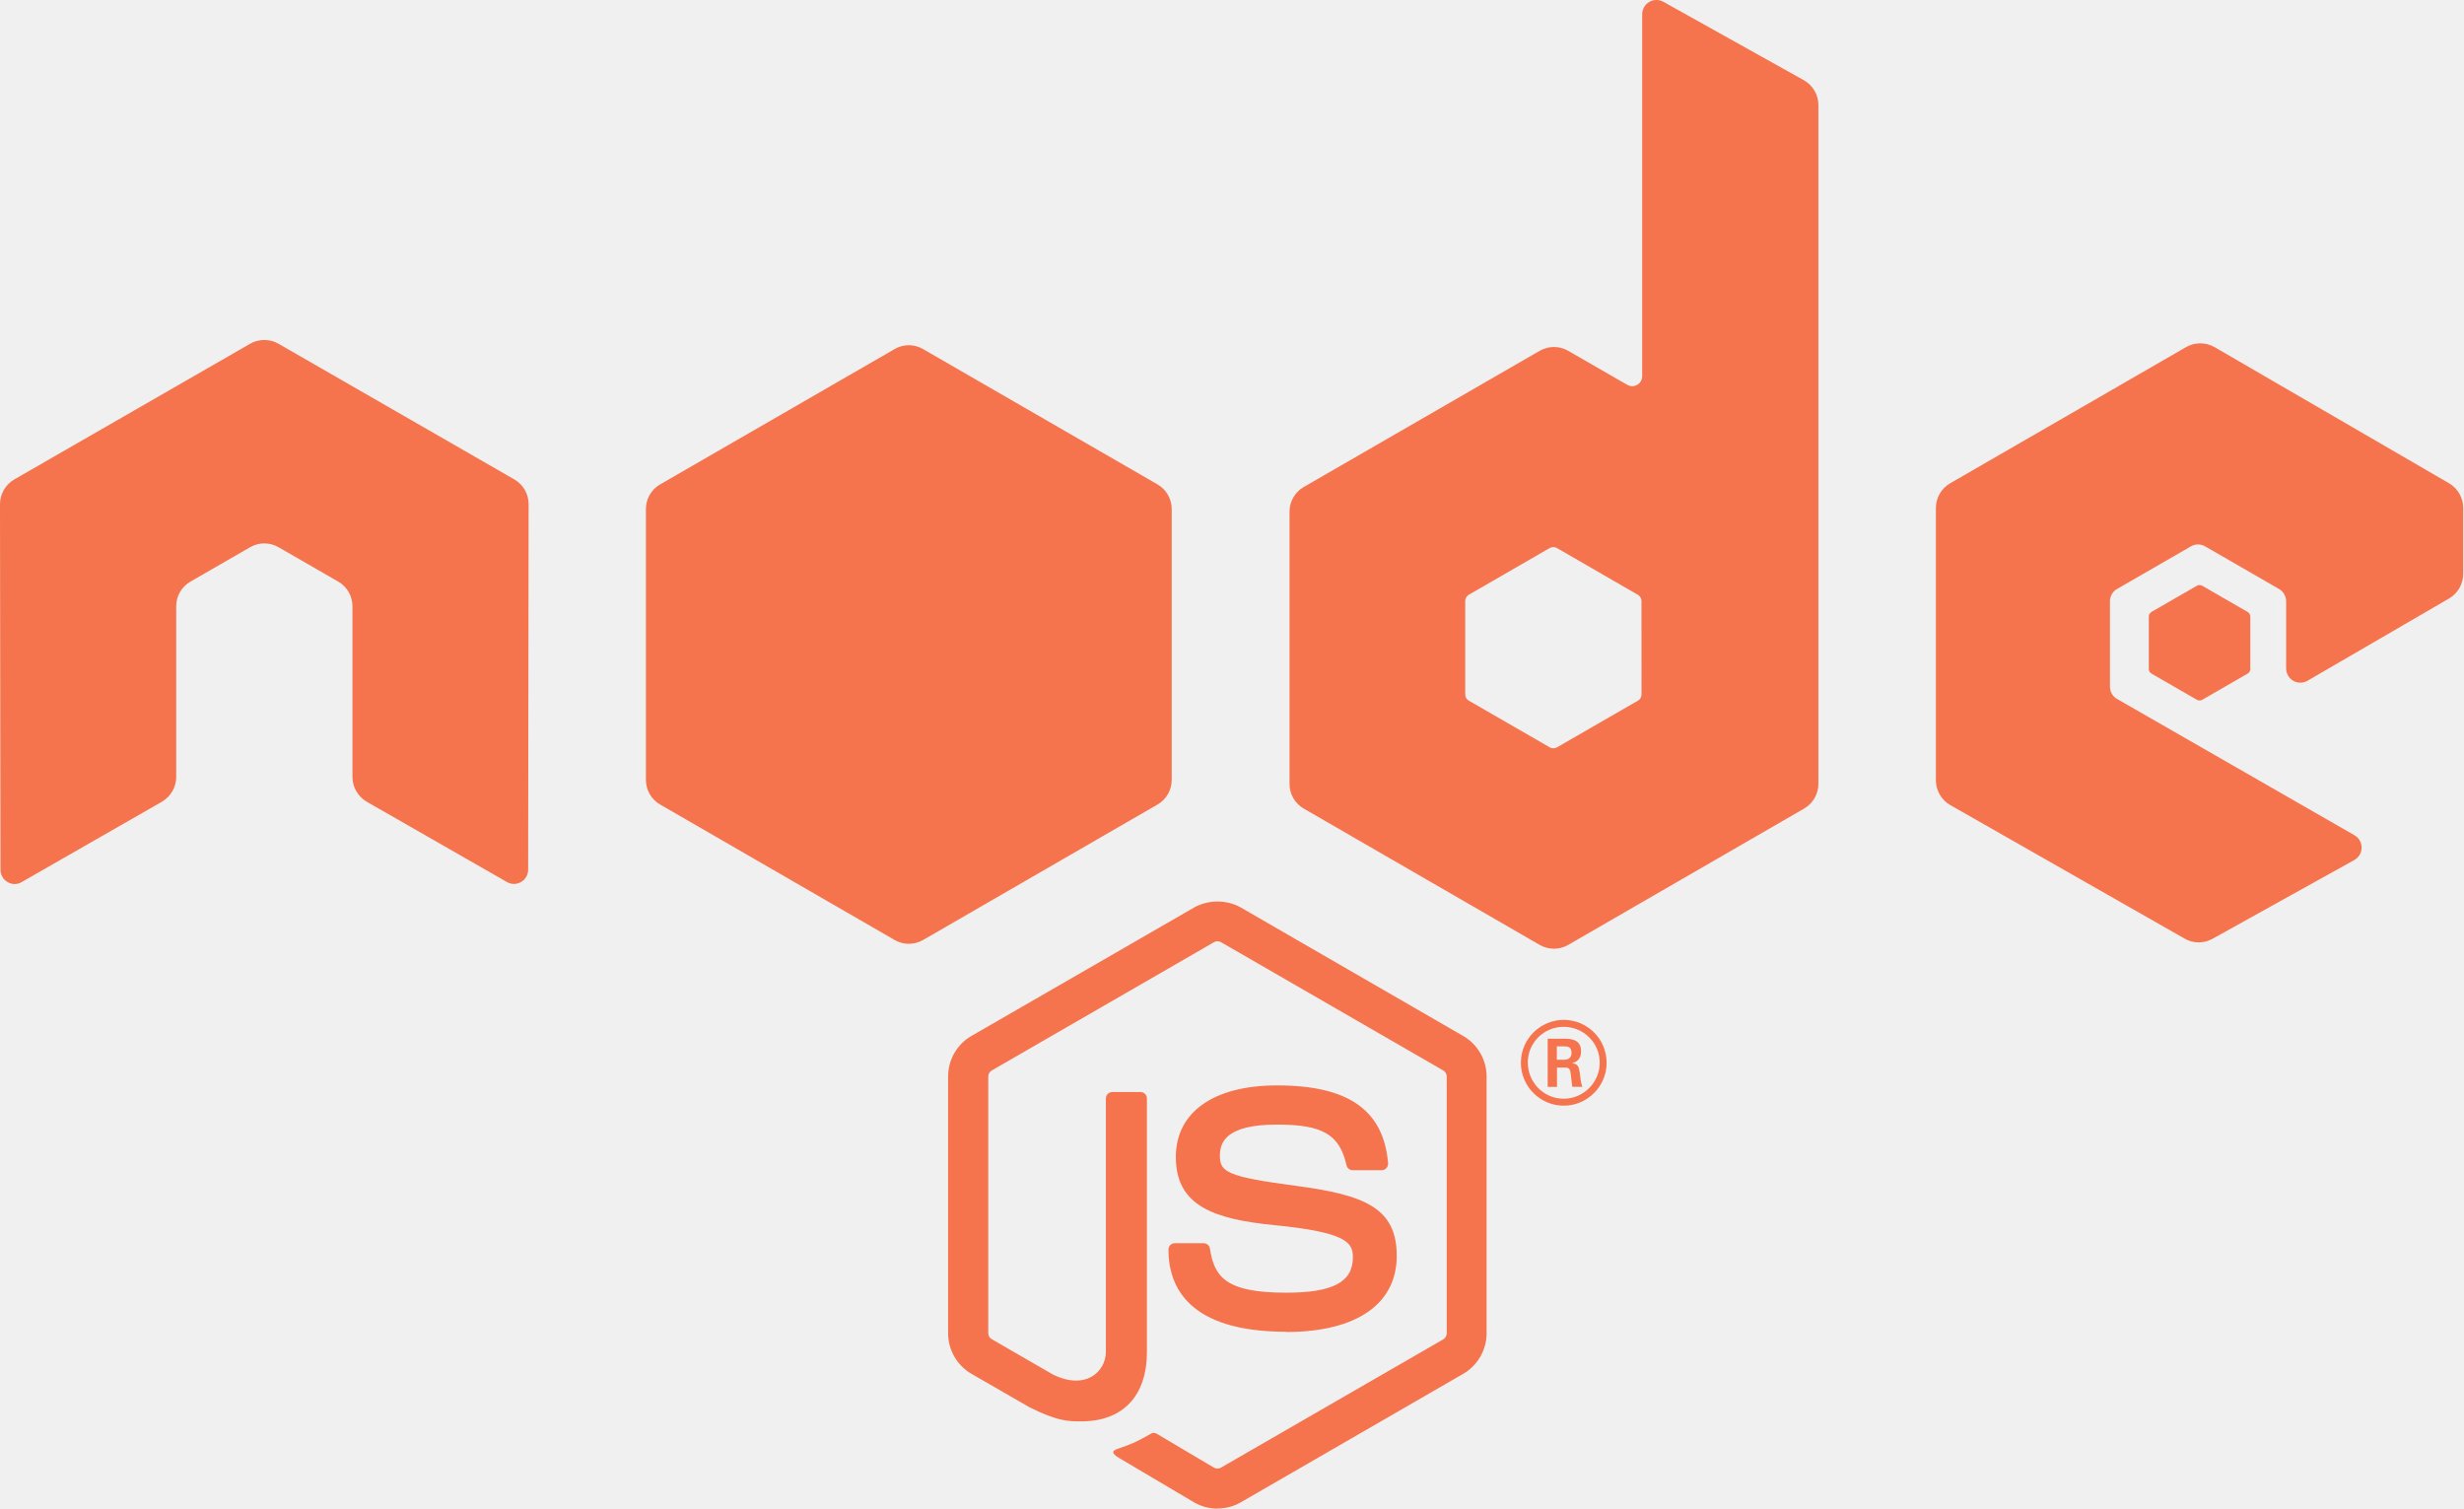
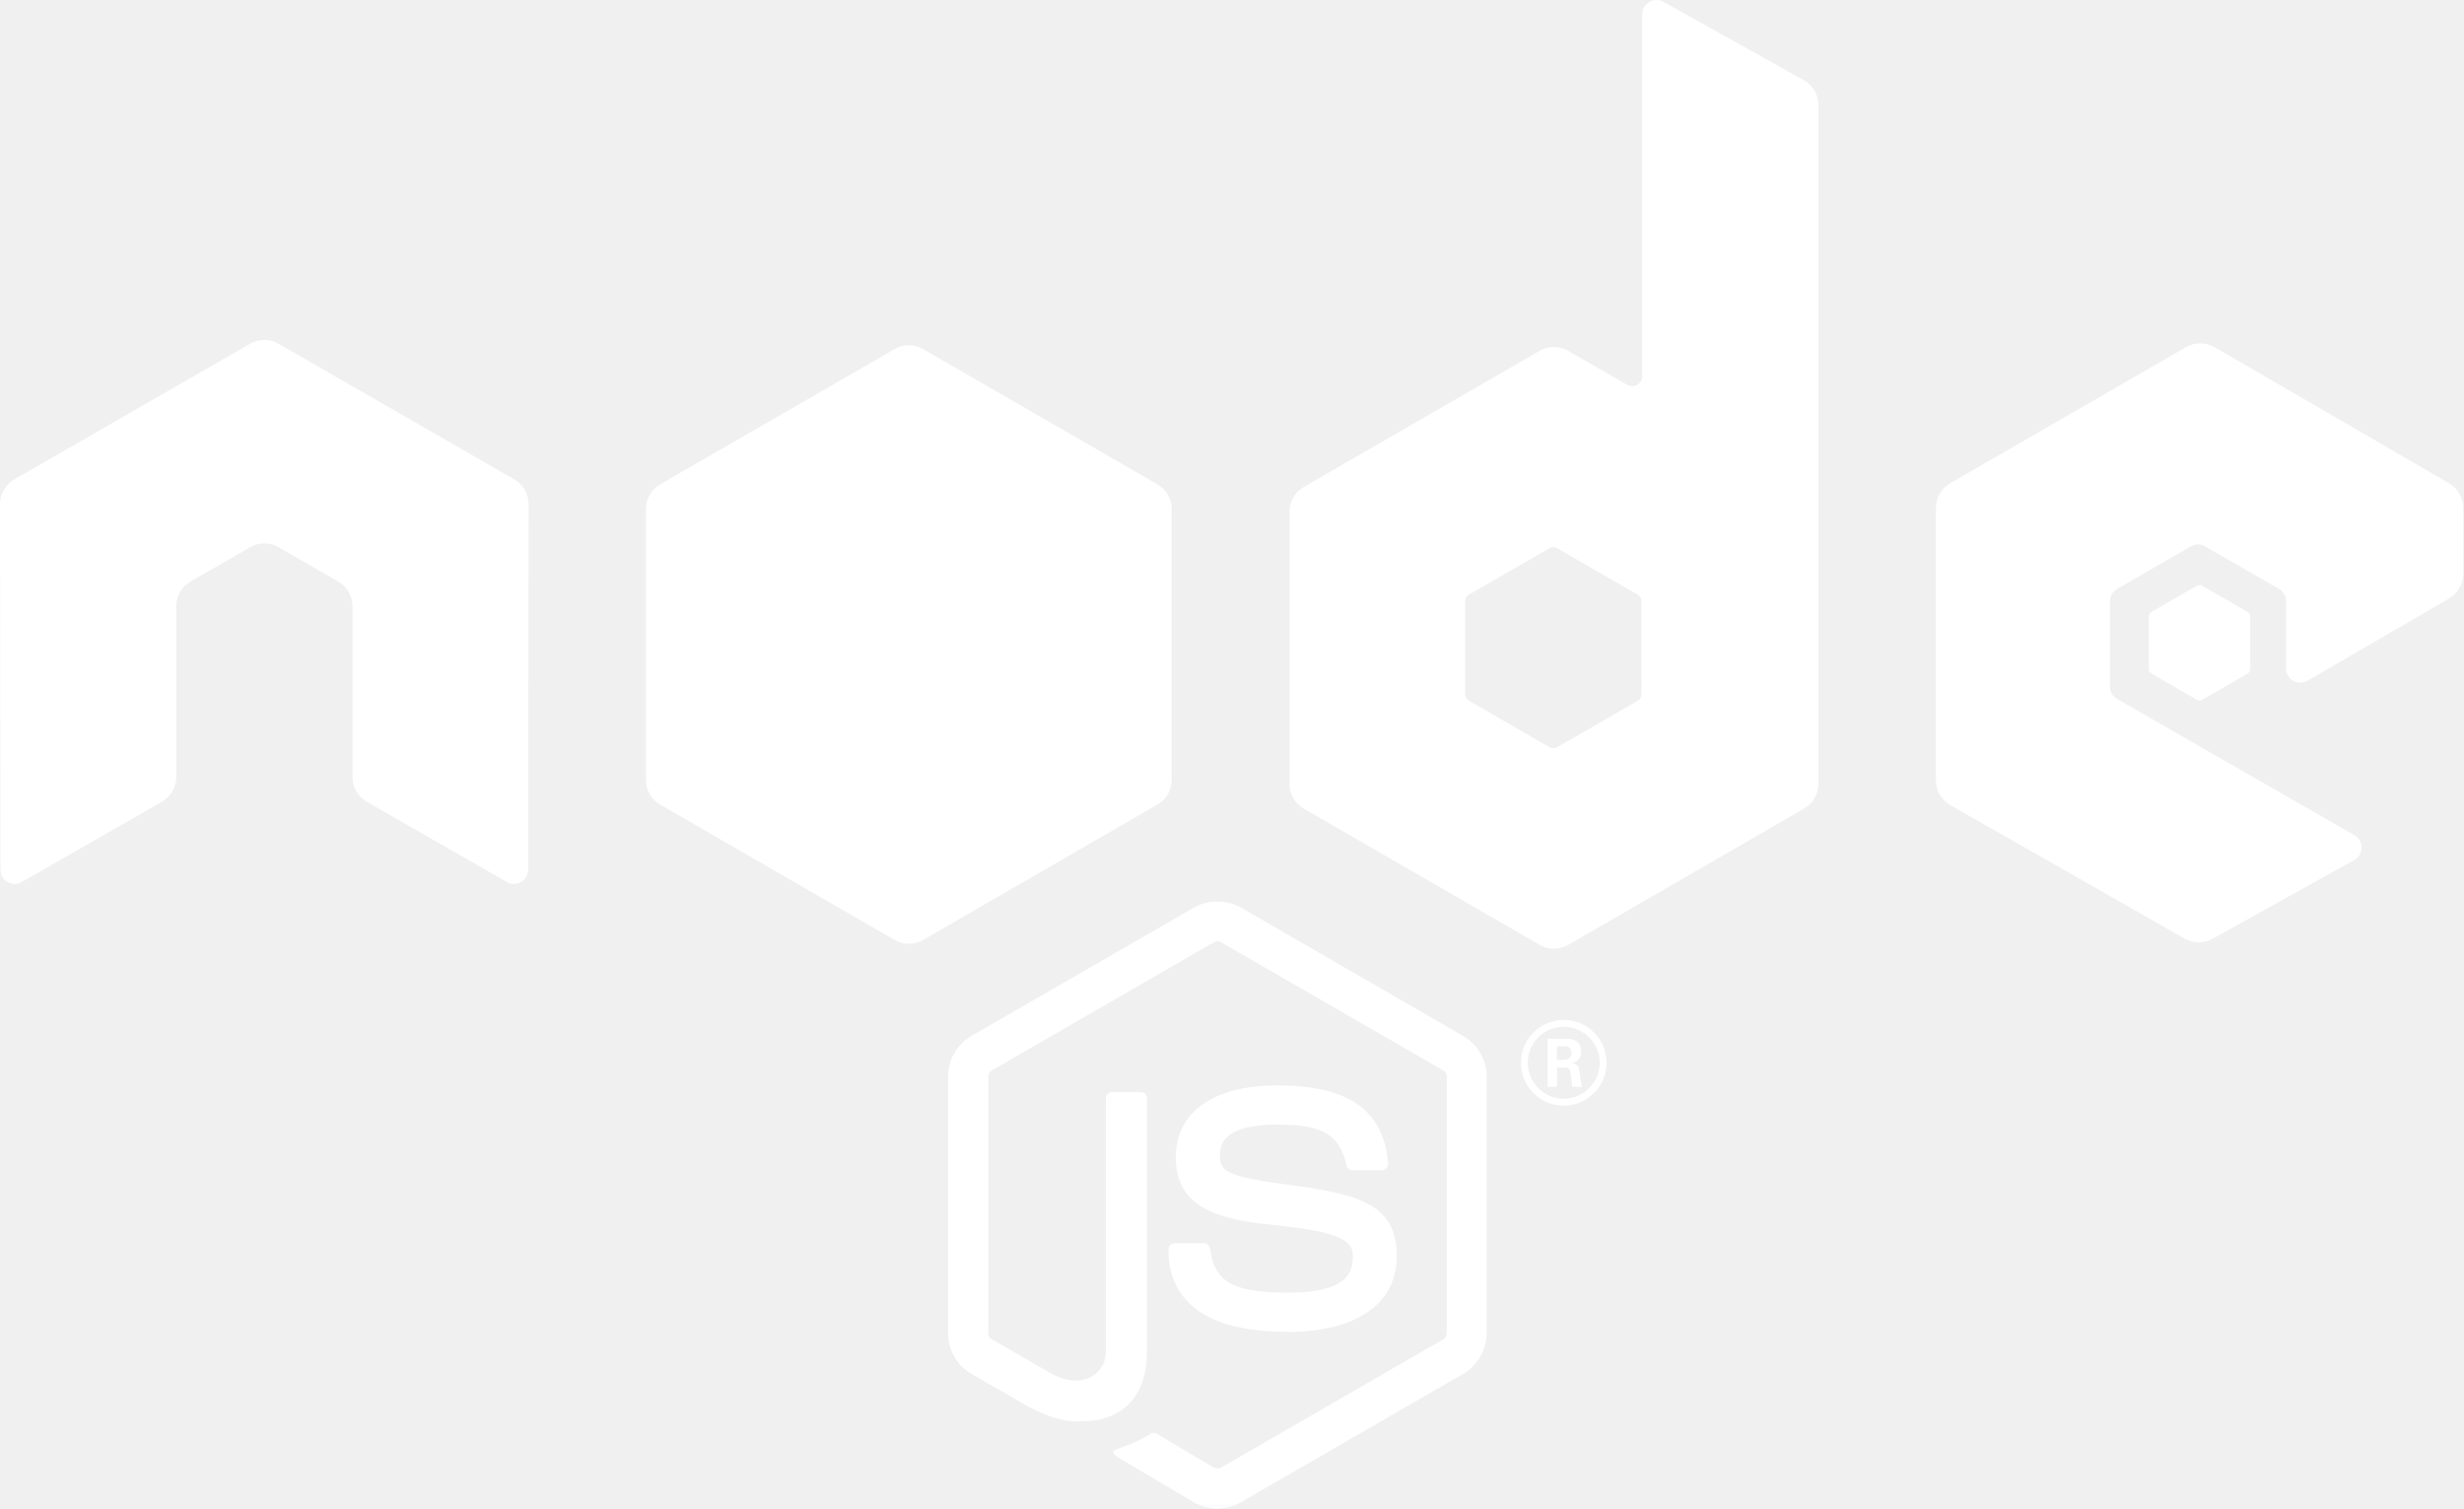
<svg xmlns="http://www.w3.org/2000/svg" width="49px" height="30px" viewBox="0 0 49 30" version="1.1">
  <g id="Website" stroke="none" stroke-width="1" fill="none" fill-rule="evenodd">
-     <g id="Home" transform="translate(-174, -281)" fill="#F5734D">
+     <g id="Home" transform="translate(-174, -281)" fill="#FFFFFF">
      <g id="Group" transform="translate(174, 281)">
        <path d="M17.792,6.941 L17.79,6.941 C17.878,6.89 17.975,6.865 18.073,6.865 C18.17,6.865 18.268,6.89 18.355,6.941 L23.019,9.633 C23.194,9.734 23.301,9.92 23.301,10.121 L23.301,15.51 C23.301,15.711 23.194,15.897 23.02,15.998 L18.356,18.693 C18.181,18.793 17.966,18.793 17.792,18.693 L13.127,15.998 C12.952,15.897 12.845,15.711 12.845,15.51 L12.845,10.121 C12.845,9.92 12.952,9.734 13.127,9.633 L17.792,6.941 Z M24.211,30 C24.049,30 23.889,29.958 23.747,29.876 L22.27,29.002 C22.049,28.878 22.157,28.835 22.23,28.81 C22.524,28.707 22.584,28.683 22.897,28.505 C22.93,28.486 22.974,28.493 23.007,28.513 L24.142,29.186 C24.183,29.208 24.241,29.208 24.279,29.186 L28.703,26.633 C28.744,26.609 28.77,26.562 28.77,26.513 L28.77,21.408 C28.77,21.357 28.744,21.312 28.702,21.287 L24.28,18.735 C24.239,18.711 24.185,18.711 24.144,18.735 L19.723,21.287 C19.68,21.311 19.653,21.359 19.653,21.407 L19.653,26.512 C19.653,26.561 19.679,26.607 19.721,26.63 L20.933,27.33 C21.59,27.659 21.992,27.272 21.992,26.882 L21.992,21.844 C21.992,21.772 22.049,21.716 22.121,21.716 L22.681,21.716 C22.751,21.716 22.808,21.772 22.808,21.844 L22.808,26.884 C22.808,27.761 22.33,28.265 21.499,28.265 C21.243,28.265 21.041,28.265 20.479,27.988 L19.318,27.319 C19.031,27.153 18.854,26.843 18.854,26.512 L18.854,21.407 C18.854,21.075 19.031,20.765 19.318,20.601 L23.746,18.047 C24.026,17.888 24.399,17.888 24.676,18.047 L29.099,20.602 C29.385,20.767 29.563,21.076 29.563,21.408 L29.563,26.513 C29.563,26.844 29.385,27.153 29.099,27.319 L24.676,29.874 C24.535,29.956 24.374,29.998 24.21,29.998 L24.211,30 Z M25.577,26.483 C23.642,26.483 23.236,25.594 23.236,24.849 C23.236,24.778 23.293,24.722 23.364,24.722 L23.935,24.722 C23.998,24.722 24.052,24.767 24.061,24.83 C24.148,25.412 24.405,25.706 25.575,25.706 C26.507,25.706 26.904,25.495 26.904,25.001 C26.904,24.716 26.791,24.505 25.343,24.363 C24.131,24.243 23.383,23.976 23.383,23.008 C23.383,22.115 24.136,21.584 25.397,21.584 C26.813,21.584 27.515,22.075 27.604,23.132 C27.607,23.168 27.594,23.204 27.569,23.23 C27.545,23.256 27.511,23.271 27.475,23.271 L26.901,23.271 C26.841,23.271 26.789,23.229 26.777,23.171 C26.638,22.559 26.304,22.363 25.395,22.363 C24.377,22.363 24.259,22.717 24.259,22.983 C24.259,23.305 24.398,23.4 25.771,23.581 C27.131,23.762 27.776,24.016 27.776,24.972 C27.776,25.935 26.973,26.488 25.571,26.488 L25.577,26.483 Z M30.959,21.074 L31.107,21.074 C31.229,21.074 31.252,20.989 31.252,20.939 C31.252,20.808 31.163,20.808 31.113,20.808 L30.96,20.808 L30.959,21.074 Z M30.778,20.656 L31.107,20.656 C31.22,20.656 31.442,20.656 31.442,20.908 C31.442,21.084 31.329,21.121 31.261,21.143 C31.393,21.152 31.402,21.238 31.419,21.36 C31.428,21.436 31.443,21.568 31.469,21.612 L31.267,21.612 C31.261,21.568 31.23,21.324 31.23,21.311 C31.217,21.257 31.198,21.23 31.13,21.23 L30.963,21.23 L30.963,21.613 L30.778,21.613 L30.778,20.656 Z M30.383,21.132 C30.383,21.528 30.703,21.849 31.096,21.849 C31.493,21.849 31.813,21.522 31.813,21.132 C31.813,20.734 31.488,20.419 31.095,20.419 C30.707,20.419 30.382,20.73 30.382,21.131 L30.383,21.132 Z M31.95,21.134 C31.95,21.603 31.566,21.987 31.097,21.987 C30.632,21.987 30.245,21.608 30.245,21.134 C30.245,20.651 30.641,20.281 31.097,20.281 C31.557,20.281 31.949,20.652 31.949,21.134 L31.95,21.134 Z M10.512,10.027 L10.503,17.294 C10.503,17.395 10.449,17.489 10.363,17.538 C10.276,17.591 10.167,17.591 10.079,17.538 L7.293,15.943 C7.118,15.839 7.009,15.653 7.009,15.451 L7.009,12.056 C7.009,11.853 6.901,11.666 6.725,11.565 L5.539,10.882 C5.453,10.831 5.354,10.806 5.257,10.806 C5.159,10.806 5.062,10.831 4.974,10.882 L3.787,11.566 C3.611,11.666 3.504,11.854 3.504,12.056 L3.504,15.452 C3.504,15.654 3.396,15.839 3.22,15.943 L0.432,17.54 C0.346,17.593 0.237,17.593 0.151,17.54 C0.062,17.49 0.01,17.396 0.01,17.295 L-5.68434189e-14,10.027 C-5.68434189e-14,9.823 0.109,9.636 0.284,9.534 L4.974,6.836 C5.054,6.789 5.143,6.765 5.233,6.762 L5.281,6.762 C5.371,6.765 5.46,6.789 5.539,6.836 L10.229,9.534 C10.405,9.636 10.512,9.823 10.512,10.027 Z M32.644,13.811 L32.643,11.951 C32.643,11.9 32.616,11.854 32.572,11.828 L30.961,10.898 C30.917,10.873 30.862,10.873 30.818,10.898 L29.208,11.828 C29.165,11.854 29.138,11.9 29.138,11.951 L29.138,13.811 C29.138,13.861 29.165,13.908 29.209,13.933 L30.82,14.862 C30.864,14.887 30.918,14.887 30.962,14.862 L32.573,13.933 C32.617,13.908 32.644,13.861 32.644,13.811 Z M33.079,0.036 L35.87,1.594 C36.049,1.694 36.161,1.883 36.161,2.089 L36.161,15.589 C36.161,15.791 36.052,15.978 35.877,16.079 L31.186,18.79 C31.01,18.891 30.794,18.891 30.619,18.79 L25.928,16.08 C25.752,15.979 25.644,15.793 25.644,15.59 L25.644,10.173 C25.644,9.972 25.752,9.784 25.928,9.684 L30.619,6.976 C30.795,6.875 31.01,6.875 31.185,6.976 L32.36,7.653 C32.422,7.688 32.497,7.688 32.558,7.653 C32.62,7.617 32.657,7.552 32.657,7.481 L32.657,0.284 C32.657,0.183 32.711,0.09 32.797,0.039 C32.884,-0.012 32.991,-0.013 33.079,0.036 Z M48.702,11.902 L45.888,13.537 C45.8,13.588 45.692,13.588 45.604,13.538 C45.517,13.487 45.463,13.393 45.463,13.292 L45.463,11.956 C45.463,11.856 45.408,11.762 45.321,11.712 L43.852,10.865 C43.764,10.814 43.657,10.814 43.569,10.865 L42.101,11.712 C42.012,11.762 41.959,11.856 41.959,11.957 L41.959,13.656 C41.959,13.756 42.013,13.851 42.102,13.9 L46.821,16.609 C46.91,16.659 46.964,16.754 46.964,16.856 C46.964,16.958 46.908,17.052 46.819,17.102 L44,18.668 C43.826,18.765 43.616,18.764 43.444,18.665 L38.783,16.009 C38.607,15.908 38.498,15.72 38.498,15.516 L38.498,10.101 C38.498,9.899 38.605,9.713 38.781,9.611 L43.472,6.903 C43.648,6.802 43.864,6.802 44.04,6.903 L48.702,9.61 C48.876,9.711 48.984,9.898 48.984,10.1 L48.984,11.412 C48.984,11.614 48.876,11.801 48.702,11.902 Z M43.687,11.649 C43.72,11.629 43.762,11.629 43.796,11.649 L44.696,12.168 C44.73,12.188 44.75,12.223 44.75,12.262 L44.75,13.302 C44.75,13.341 44.73,13.377 44.696,13.396 L43.796,13.915 C43.762,13.935 43.72,13.935 43.687,13.915 L42.787,13.396 C42.753,13.377 42.732,13.341 42.732,13.302 L42.732,12.262 C42.732,12.223 42.752,12.188 42.786,12.168 L43.687,11.649 Z" id="nodejs" />
      </g>
    </g>
  </g>
</svg>
